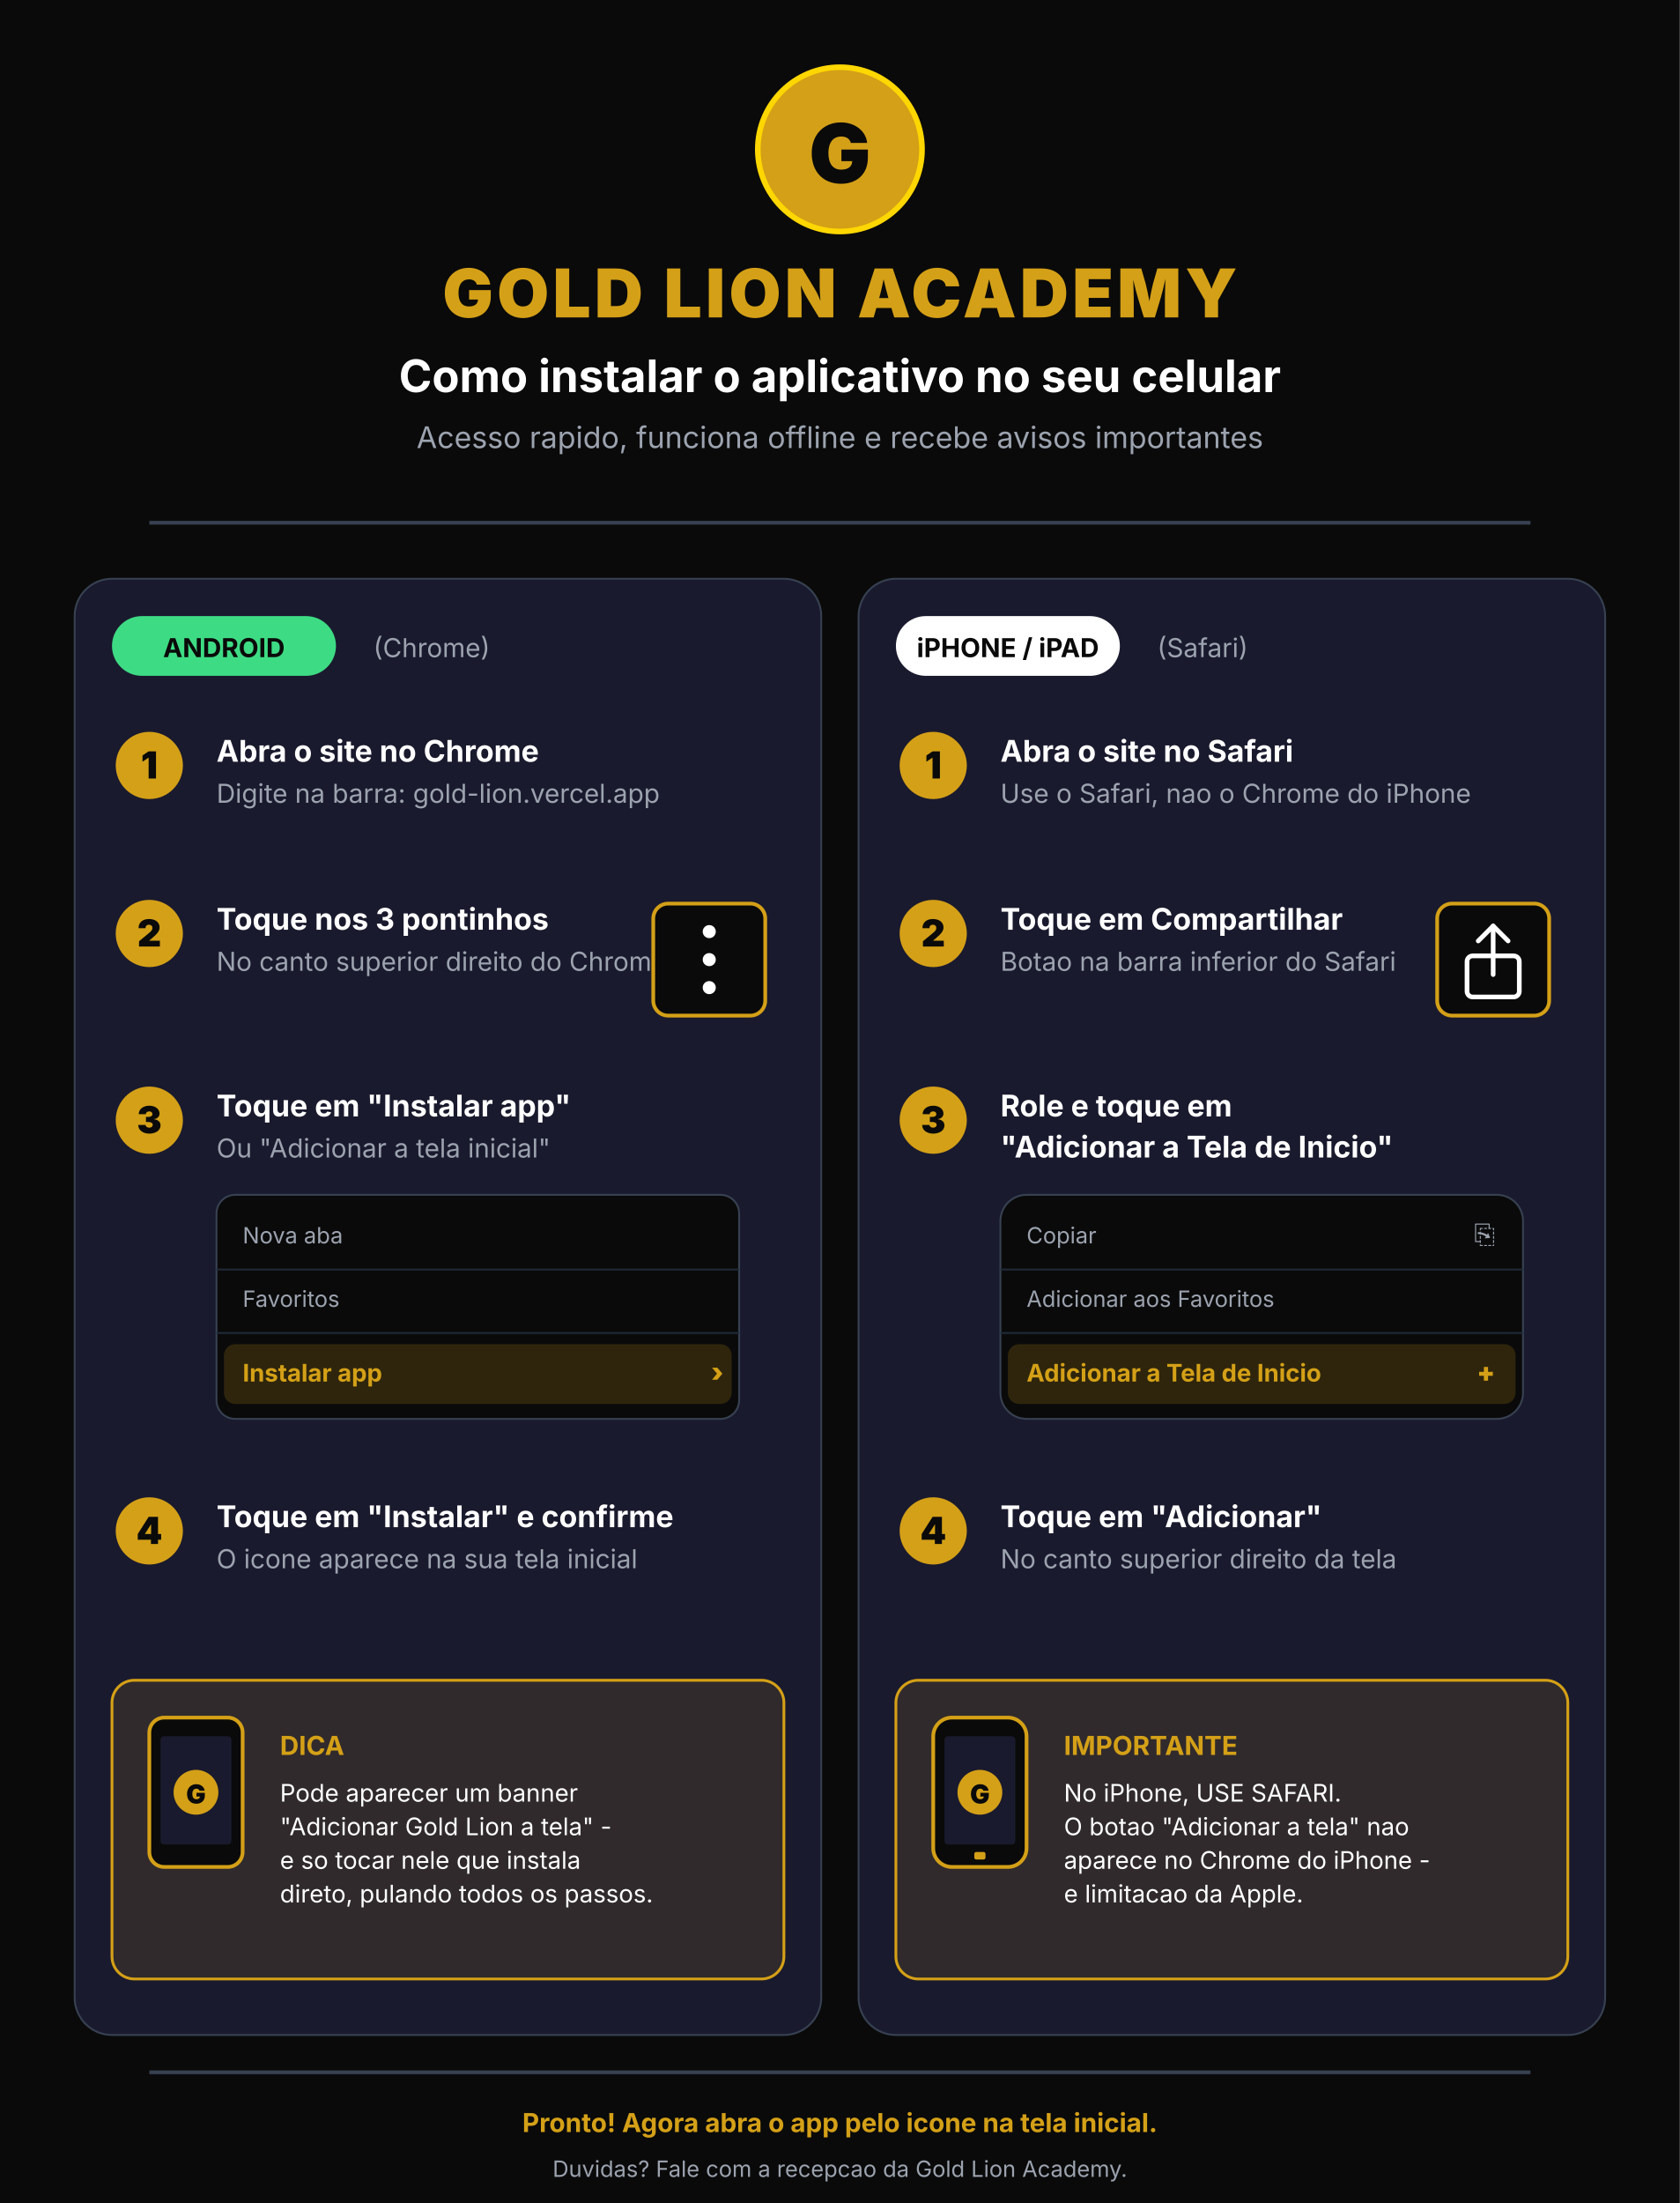
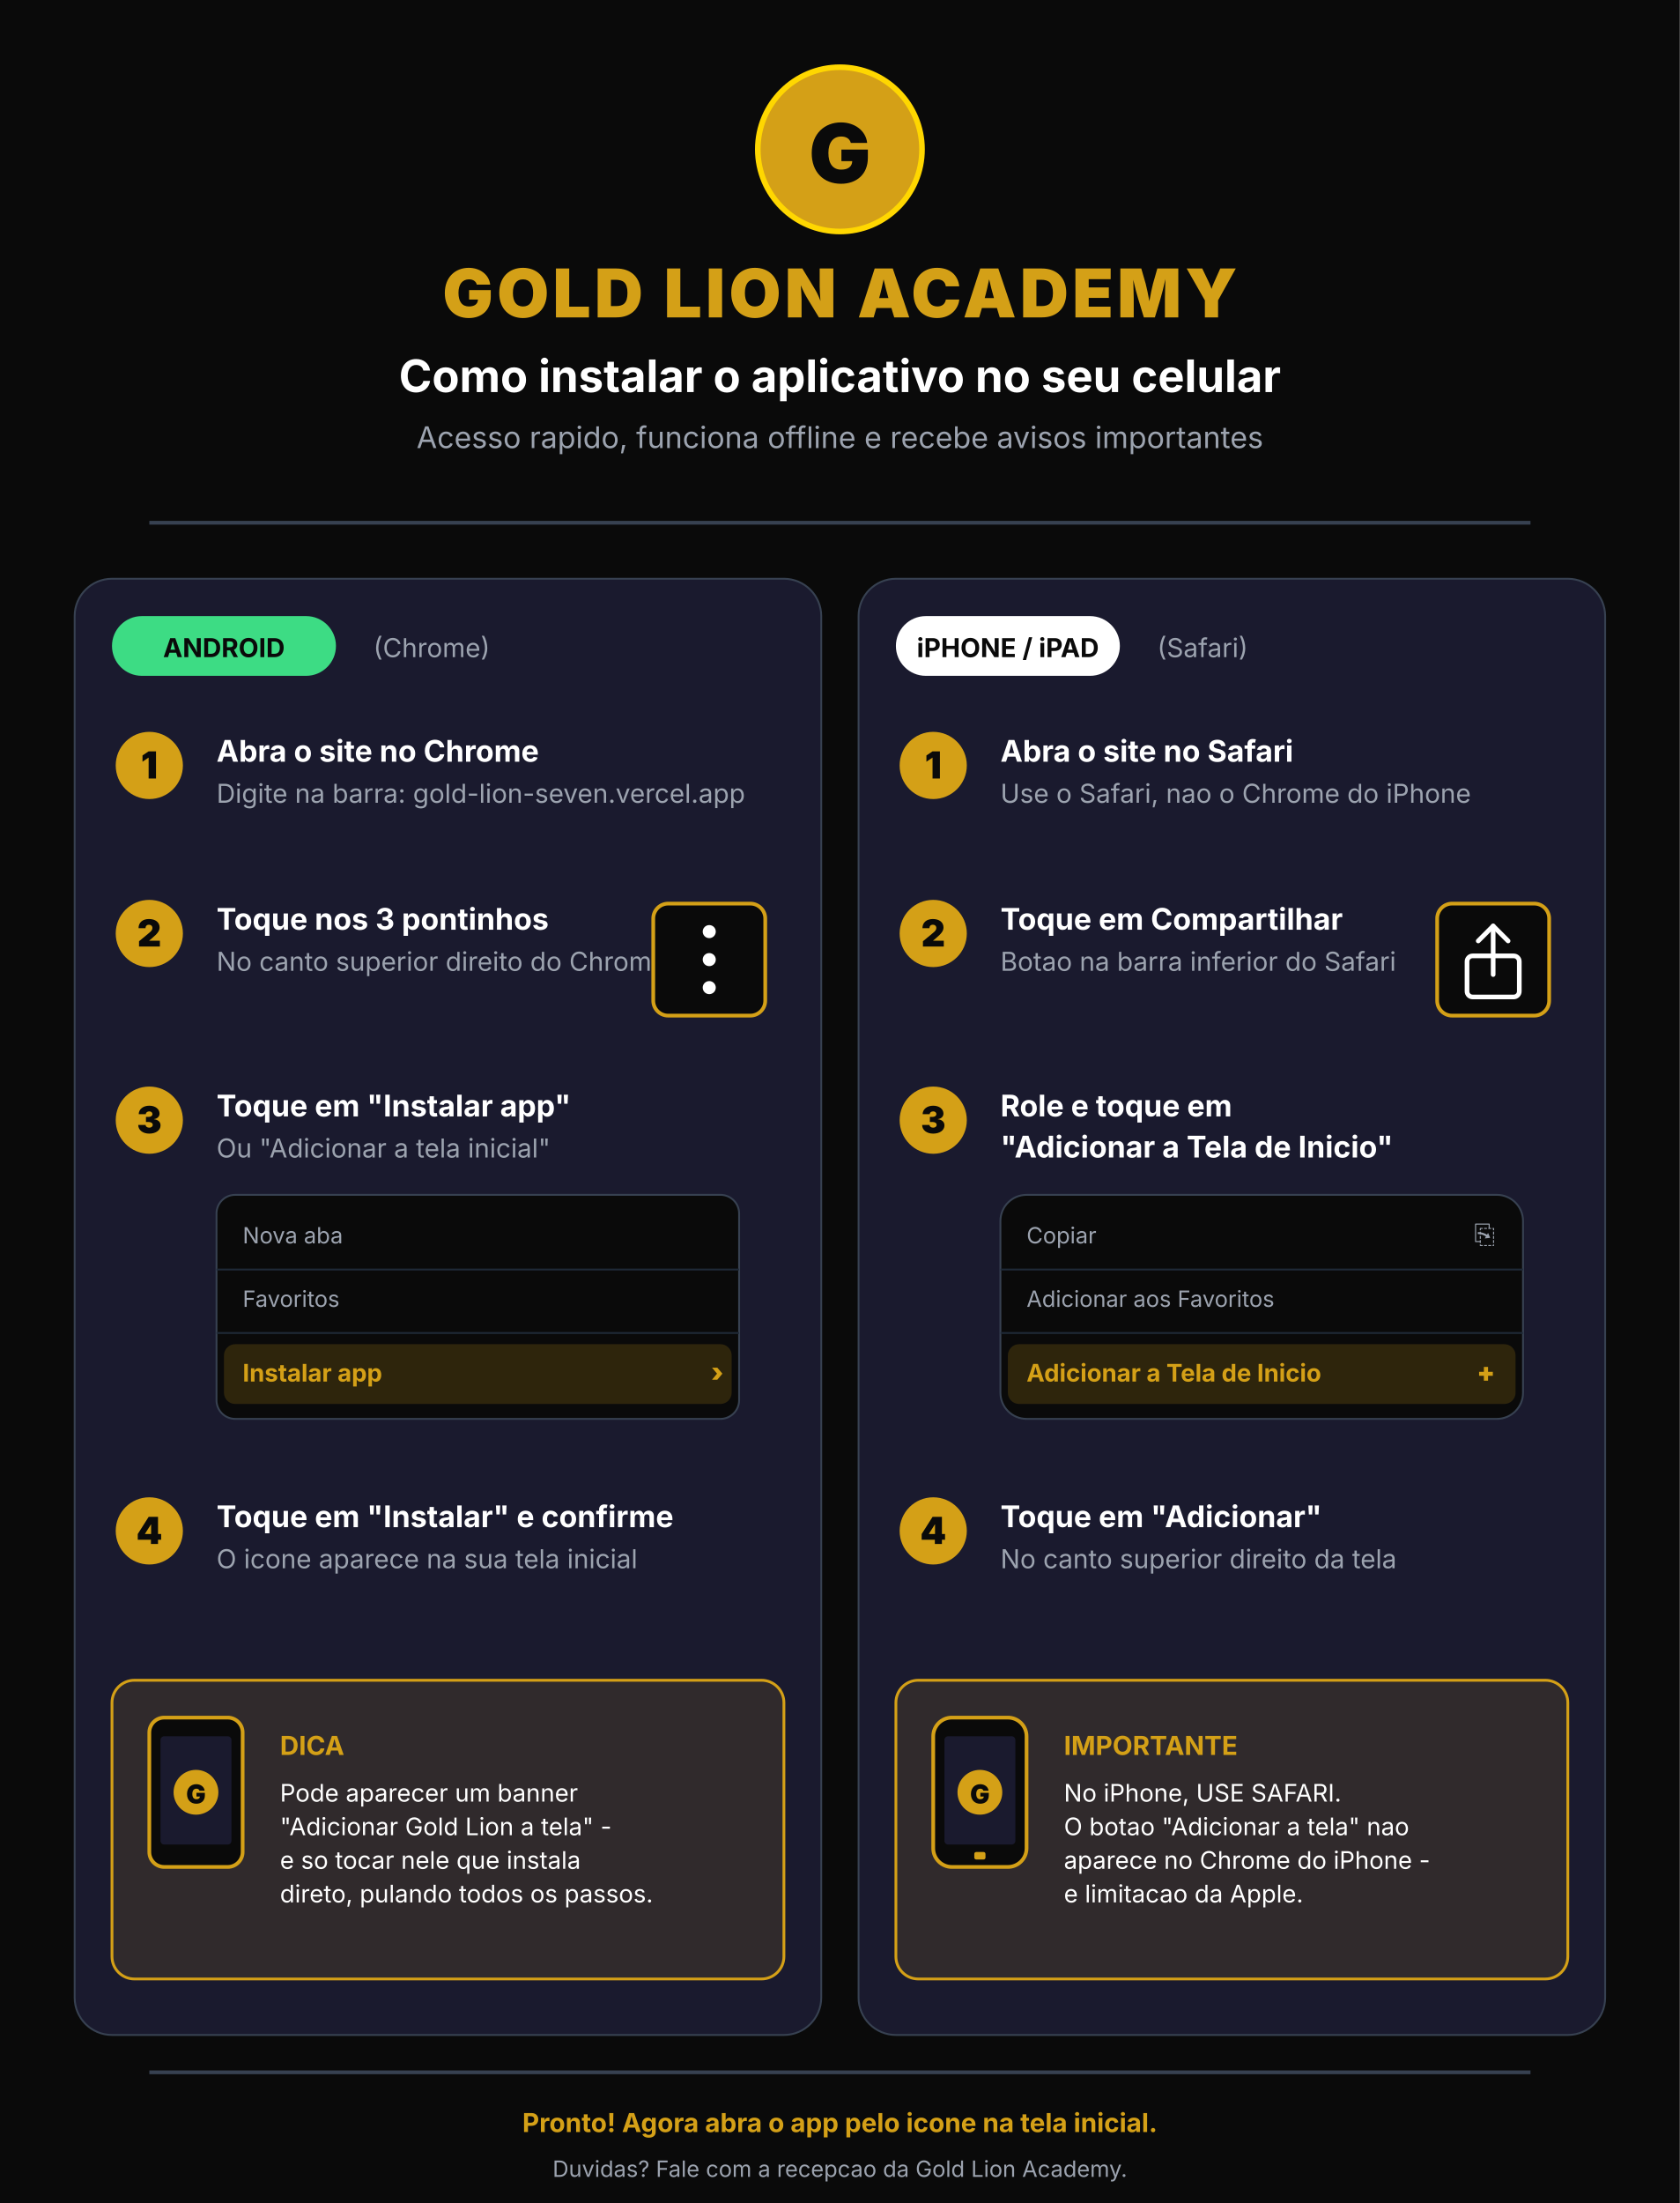
<svg xmlns="http://www.w3.org/2000/svg" viewBox="0 0 900 1180" font-family="-apple-system, BlinkMacSystemFont, 'Segoe UI', system-ui, sans-serif">
  <rect width="900" height="1180" fill="#0A0A0A" />
  <g>
    <circle cx="450" cy="80" r="44" fill="#D4A017" stroke="#FFD700" stroke-width="3" />
    <text x="450" y="98" font-size="44" font-weight="900" text-anchor="middle" fill="#0A0A0A">G</text>
    <text x="450" y="170" font-size="36" font-weight="900" text-anchor="middle" fill="#D4A017" letter-spacing="2">GOLD LION ACADEMY</text>
    <text x="450" y="210" font-size="24" font-weight="700" text-anchor="middle" fill="#FFFFFF">Como instalar o aplicativo no seu celular</text>
    <text x="450" y="240" font-size="16" text-anchor="middle" fill="#9CA3AF">Acesso rapido, funciona offline e recebe avisos importantes</text>
  </g>
  <line x1="80" y1="280" x2="820" y2="280" stroke="#374151" stroke-width="2" />
  <g>
    <rect x="40" y="310" width="400" height="780" rx="20" fill="#1A1A2E" stroke="#374151" stroke-width="1" />
    <rect x="60" y="330" width="120" height="32" rx="16" fill="#3DDC84" />
    <text x="120" y="352" font-size="14" font-weight="700" text-anchor="middle" fill="#0A0A0A">ANDROID</text>
    <text x="200" y="352" font-size="14" fill="#9CA3AF">(Chrome)</text>
    <g transform="translate(60, 390)">
      <circle cx="20" cy="20" r="18" fill="#D4A017" />
      <text x="20" y="27" font-size="20" font-weight="900" text-anchor="middle" fill="#0A0A0A">1</text>
      <text x="56" y="18" font-size="16" font-weight="700" fill="#FFFFFF">Abra o site no Chrome</text>
-       <text x="56" y="40" font-size="14" fill="#9CA3AF">Digite na barra: gold-lion.vercel.app</text>
+       <text x="56" y="40" font-size="14" fill="#9CA3AF">Digite na barra: gold-lion-seven.vercel.app</text>
    </g>
    <g transform="translate(60, 480)">
      <circle cx="20" cy="20" r="18" fill="#D4A017" />
      <text x="20" y="27" font-size="20" font-weight="900" text-anchor="middle" fill="#0A0A0A">2</text>
      <text x="56" y="18" font-size="16" font-weight="700" fill="#FFFFFF">Toque nos 3 pontinhos</text>
      <text x="56" y="40" font-size="14" fill="#9CA3AF">No canto superior direito do Chrome</text>
      <g transform="translate(290, 4)">
        <rect x="0" y="0" width="60" height="60" rx="8" fill="#0A0A0A" stroke="#D4A017" stroke-width="2" />
        <circle cx="30" cy="15" r="3.5" fill="#FFFFFF" />
        <circle cx="30" cy="30" r="3.5" fill="#FFFFFF" />
        <circle cx="30" cy="45" r="3.5" fill="#FFFFFF" />
      </g>
    </g>
    <g transform="translate(60, 580)">
      <circle cx="20" cy="20" r="18" fill="#D4A017" />
      <text x="20" y="27" font-size="20" font-weight="900" text-anchor="middle" fill="#0A0A0A">3</text>
      <text x="56" y="18" font-size="16" font-weight="700" fill="#FFFFFF">Toque em "Instalar app"</text>
      <text x="56" y="40" font-size="14" fill="#9CA3AF">Ou "Adicionar a tela inicial"</text>
      <g transform="translate(56, 60)">
        <rect x="0" y="0" width="280" height="120" rx="10" fill="#0A0A0A" stroke="#374151" stroke-width="1" />
        <text x="14" y="26" font-size="12" fill="#9CA3AF">Nova aba</text>
        <line x1="0" y1="40" x2="280" y2="40" stroke="#1F2937" />
        <text x="14" y="60" font-size="12" fill="#9CA3AF">Favoritos</text>
        <line x1="0" y1="74" x2="280" y2="74" stroke="#1F2937" />
        <rect x="4" y="80" width="272" height="32" rx="6" fill="#D4A017" opacity="0.18" />
        <text x="14" y="100" font-size="13" font-weight="700" fill="#D4A017">Instalar app</text>
        <text x="265" y="100" font-size="14" font-weight="900" fill="#D4A017">›</text>
      </g>
    </g>
    <g transform="translate(60, 800)">
      <circle cx="20" cy="20" r="18" fill="#D4A017" />
      <text x="20" y="27" font-size="20" font-weight="900" text-anchor="middle" fill="#0A0A0A">4</text>
      <text x="56" y="18" font-size="16" font-weight="700" fill="#FFFFFF">Toque em "Instalar" e confirme</text>
      <text x="56" y="40" font-size="14" fill="#9CA3AF">O icone aparece na sua tela inicial</text>
    </g>
    <g transform="translate(60, 900)">
      <rect x="0" y="0" width="360" height="160" rx="12" fill="#D4A017" opacity="0.12" />
      <rect x="0" y="0" width="360" height="160" rx="12" fill="none" stroke="#D4A017" stroke-width="1.5" />
      <g transform="translate(20, 20)">
        <rect x="0" y="0" width="50" height="80" rx="8" fill="#0A0A0A" stroke="#D4A017" stroke-width="2" />
        <rect x="6" y="10" width="38" height="58" rx="2" fill="#1A1A2E" />
        <circle cx="25" cy="40" r="12" fill="#D4A017" />
        <text x="25" y="46" font-size="14" font-weight="900" text-anchor="middle" fill="#0A0A0A">G</text>
      </g>
      <text x="90" y="40" font-size="14" font-weight="700" fill="#D4A017">DICA</text>
      <text x="90" y="65" font-size="13" fill="#FFFFFF">Pode aparecer um banner</text>
      <text x="90" y="83" font-size="13" fill="#FFFFFF">"Adicionar Gold Lion a tela" -</text>
      <text x="90" y="101" font-size="13" fill="#FFFFFF">e so tocar nele que instala</text>
      <text x="90" y="119" font-size="13" fill="#FFFFFF">direto, pulando todos os passos.</text>
    </g>
  </g>
  <g>
    <rect x="460" y="310" width="400" height="780" rx="20" fill="#1A1A2E" stroke="#374151" stroke-width="1" />
    <rect x="480" y="330" width="120" height="32" rx="16" fill="#FFFFFF" />
    <text x="540" y="352" font-size="14" font-weight="700" text-anchor="middle" fill="#0A0A0A">iPHONE / iPAD</text>
    <text x="620" y="352" font-size="14" fill="#9CA3AF">(Safari)</text>
    <g transform="translate(480, 390)">
      <circle cx="20" cy="20" r="18" fill="#D4A017" />
      <text x="20" y="27" font-size="20" font-weight="900" text-anchor="middle" fill="#0A0A0A">1</text>
      <text x="56" y="18" font-size="16" font-weight="700" fill="#FFFFFF">Abra o site no Safari</text>
      <text x="56" y="40" font-size="14" fill="#9CA3AF">Use o Safari, nao o Chrome do iPhone</text>
    </g>
    <g transform="translate(480, 480)">
      <circle cx="20" cy="20" r="18" fill="#D4A017" />
      <text x="20" y="27" font-size="20" font-weight="900" text-anchor="middle" fill="#0A0A0A">2</text>
      <text x="56" y="18" font-size="16" font-weight="700" fill="#FFFFFF">Toque em Compartilhar</text>
      <text x="56" y="40" font-size="14" fill="#9CA3AF">Botao na barra inferior do Safari</text>
      <g transform="translate(290, 4)">
        <rect x="0" y="0" width="60" height="60" rx="8" fill="#0A0A0A" stroke="#D4A017" stroke-width="2" />
        <rect x="16" y="28" width="28" height="22" rx="3" fill="none" stroke="#FFFFFF" stroke-width="2.5" />
        <line x1="30" y1="38" x2="30" y2="12" stroke="#FFFFFF" stroke-width="2.5" stroke-linecap="round" />
        <polyline points="22,20 30,12 38,20" fill="none" stroke="#FFFFFF" stroke-width="2.5" stroke-linecap="round" stroke-linejoin="round" />
      </g>
    </g>
    <g transform="translate(480, 580)">
      <circle cx="20" cy="20" r="18" fill="#D4A017" />
      <text x="20" y="27" font-size="20" font-weight="900" text-anchor="middle" fill="#0A0A0A">3</text>
      <text x="56" y="18" font-size="16" font-weight="700" fill="#FFFFFF">Role e toque em</text>
      <text x="56" y="40" font-size="16" font-weight="700" fill="#FFFFFF">"Adicionar a Tela de Inicio"</text>
      <g transform="translate(56, 60)">
        <rect x="0" y="0" width="280" height="120" rx="14" fill="#0A0A0A" stroke="#374151" stroke-width="1" />
        <text x="14" y="26" font-size="12" fill="#9CA3AF">Copiar</text>
        <text x="265" y="26" font-size="14" text-anchor="end" fill="#9CA3AF">⎘</text>
        <line x1="0" y1="40" x2="280" y2="40" stroke="#1F2937" />
        <text x="14" y="60" font-size="12" fill="#9CA3AF">Adicionar aos Favoritos</text>
        <line x1="0" y1="74" x2="280" y2="74" stroke="#1F2937" />
        <rect x="4" y="80" width="272" height="32" rx="6" fill="#D4A017" opacity="0.18" />
        <text x="14" y="100" font-size="13" font-weight="700" fill="#D4A017">Adicionar a Tela de Inicio</text>
        <text x="265" y="100" font-size="14" font-weight="900" text-anchor="end" fill="#D4A017">+</text>
      </g>
    </g>
    <g transform="translate(480, 800)">
      <circle cx="20" cy="20" r="18" fill="#D4A017" />
      <text x="20" y="27" font-size="20" font-weight="900" text-anchor="middle" fill="#0A0A0A">4</text>
      <text x="56" y="18" font-size="16" font-weight="700" fill="#FFFFFF">Toque em "Adicionar"</text>
      <text x="56" y="40" font-size="14" fill="#9CA3AF">No canto superior direito da tela</text>
    </g>
    <g transform="translate(480, 900)">
      <rect x="0" y="0" width="360" height="160" rx="12" fill="#D4A017" opacity="0.12" />
      <rect x="0" y="0" width="360" height="160" rx="12" fill="none" stroke="#D4A017" stroke-width="1.5" />
      <g transform="translate(20, 20)">
        <rect x="0" y="0" width="50" height="80" rx="10" fill="#0A0A0A" stroke="#D4A017" stroke-width="2" />
        <rect x="6" y="10" width="38" height="58" rx="2" fill="#1A1A2E" />
        <rect x="22" y="72" width="6" height="4" rx="1" fill="#D4A017" />
        <circle cx="25" cy="40" r="12" fill="#D4A017" />
        <text x="25" y="46" font-size="14" font-weight="900" text-anchor="middle" fill="#0A0A0A">G</text>
      </g>
      <text x="90" y="40" font-size="14" font-weight="700" fill="#D4A017">IMPORTANTE</text>
      <text x="90" y="65" font-size="13" fill="#FFFFFF">No iPhone, USE SAFARI.</text>
      <text x="90" y="83" font-size="13" fill="#FFFFFF">O botao "Adicionar a tela" nao</text>
      <text x="90" y="101" font-size="13" fill="#FFFFFF">aparece no Chrome do iPhone -</text>
      <text x="90" y="119" font-size="13" fill="#FFFFFF">e limitacao da Apple.</text>
    </g>
  </g>
  <line x1="80" y1="1110" x2="820" y2="1110" stroke="#374151" stroke-width="2" />
  <g transform="translate(0, 1120)">
    <text x="450" y="22" font-size="14" font-weight="700" text-anchor="middle" fill="#D4A017">Pronto! Agora abra o app pelo icone na tela inicial.</text>
    <text x="450" y="46" font-size="12" text-anchor="middle" fill="#9CA3AF">Duvidas? Fale com a recepcao da Gold Lion Academy.</text>
  </g>
</svg>
